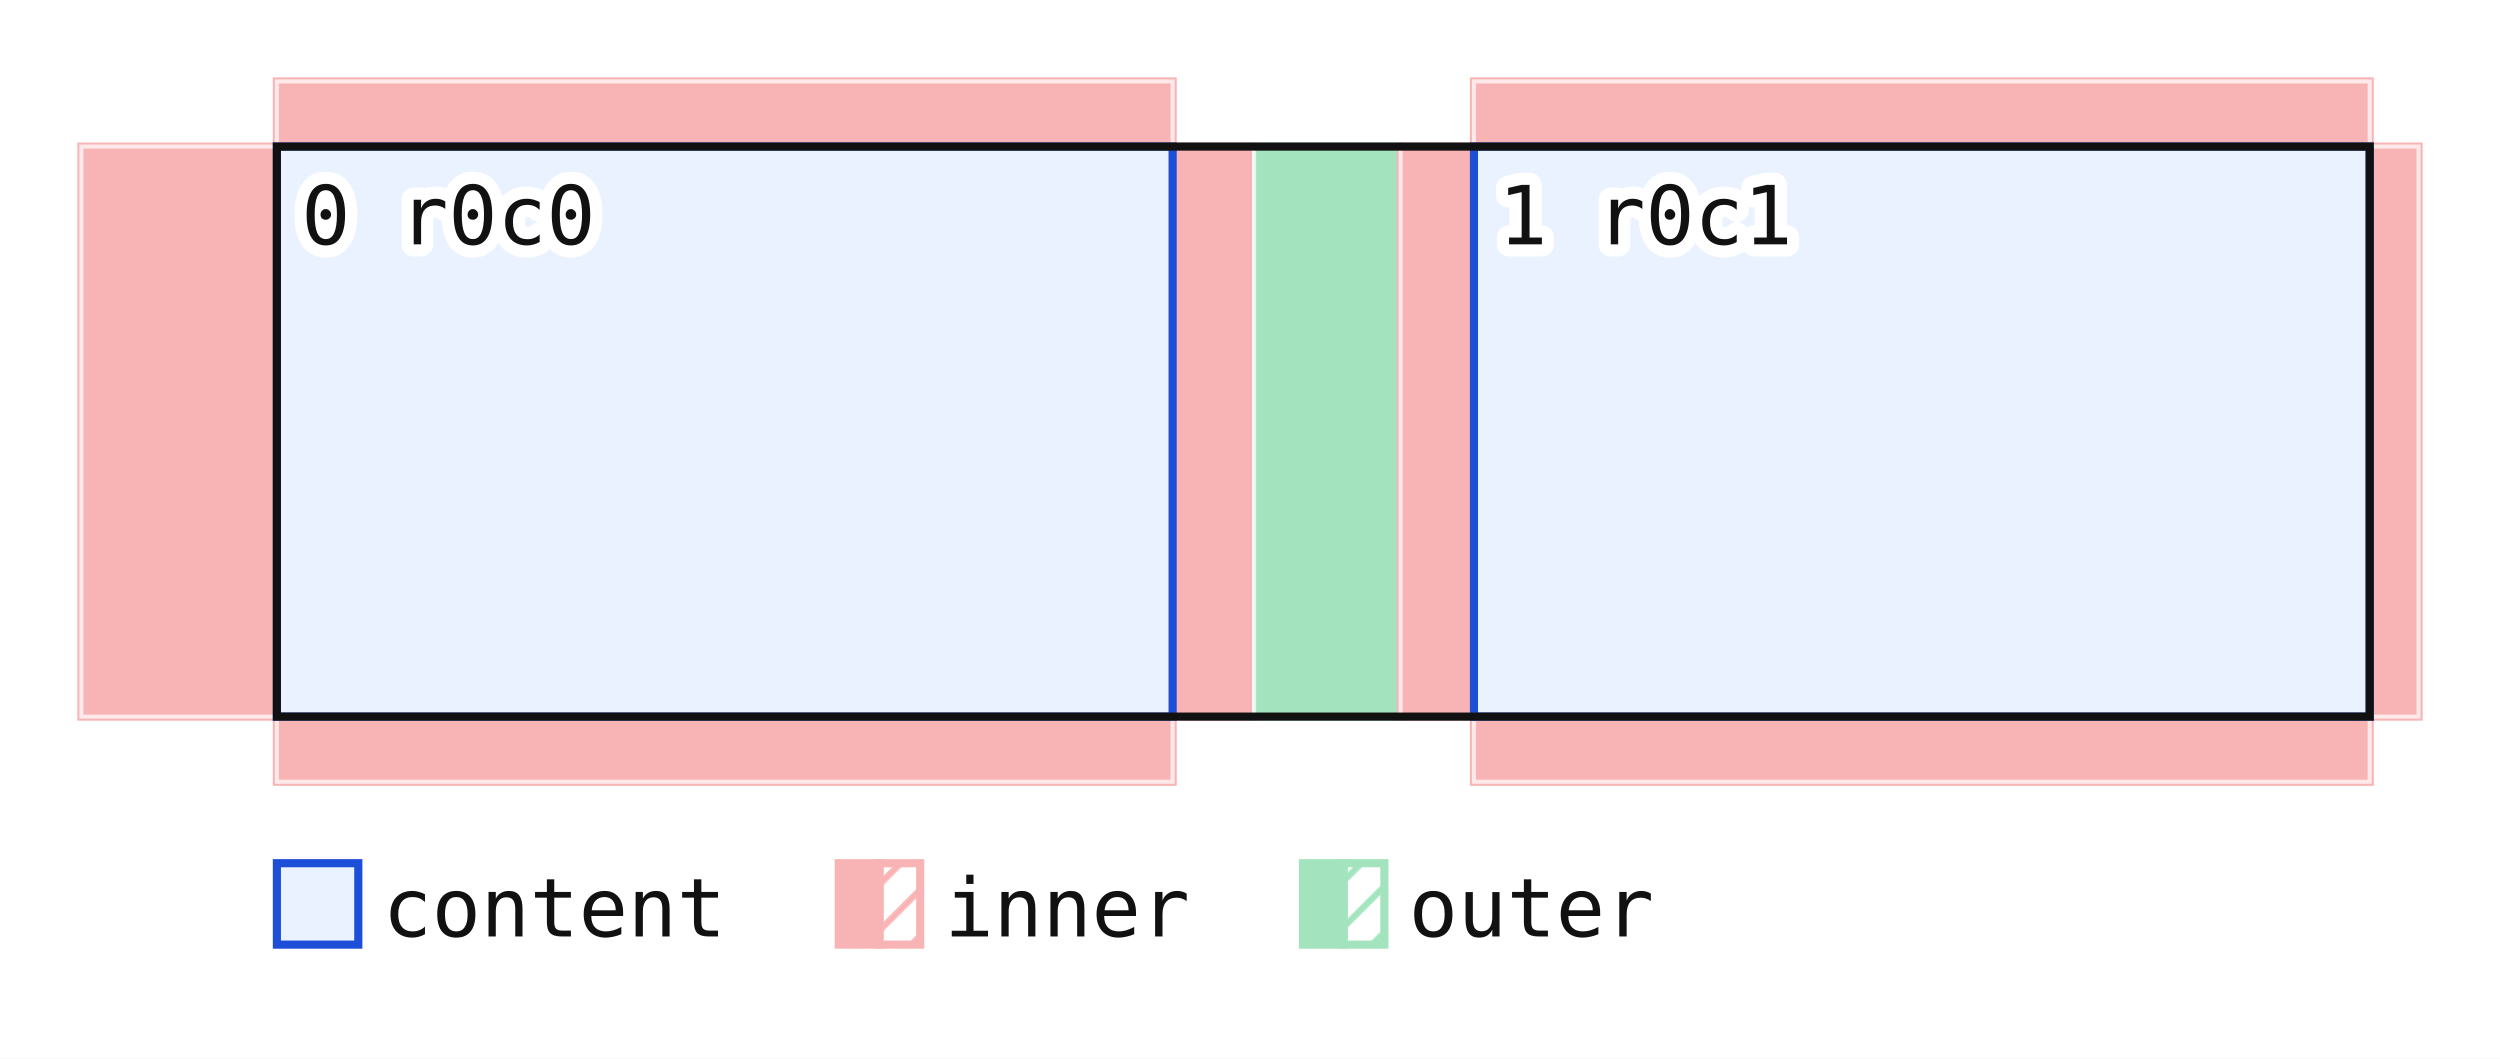
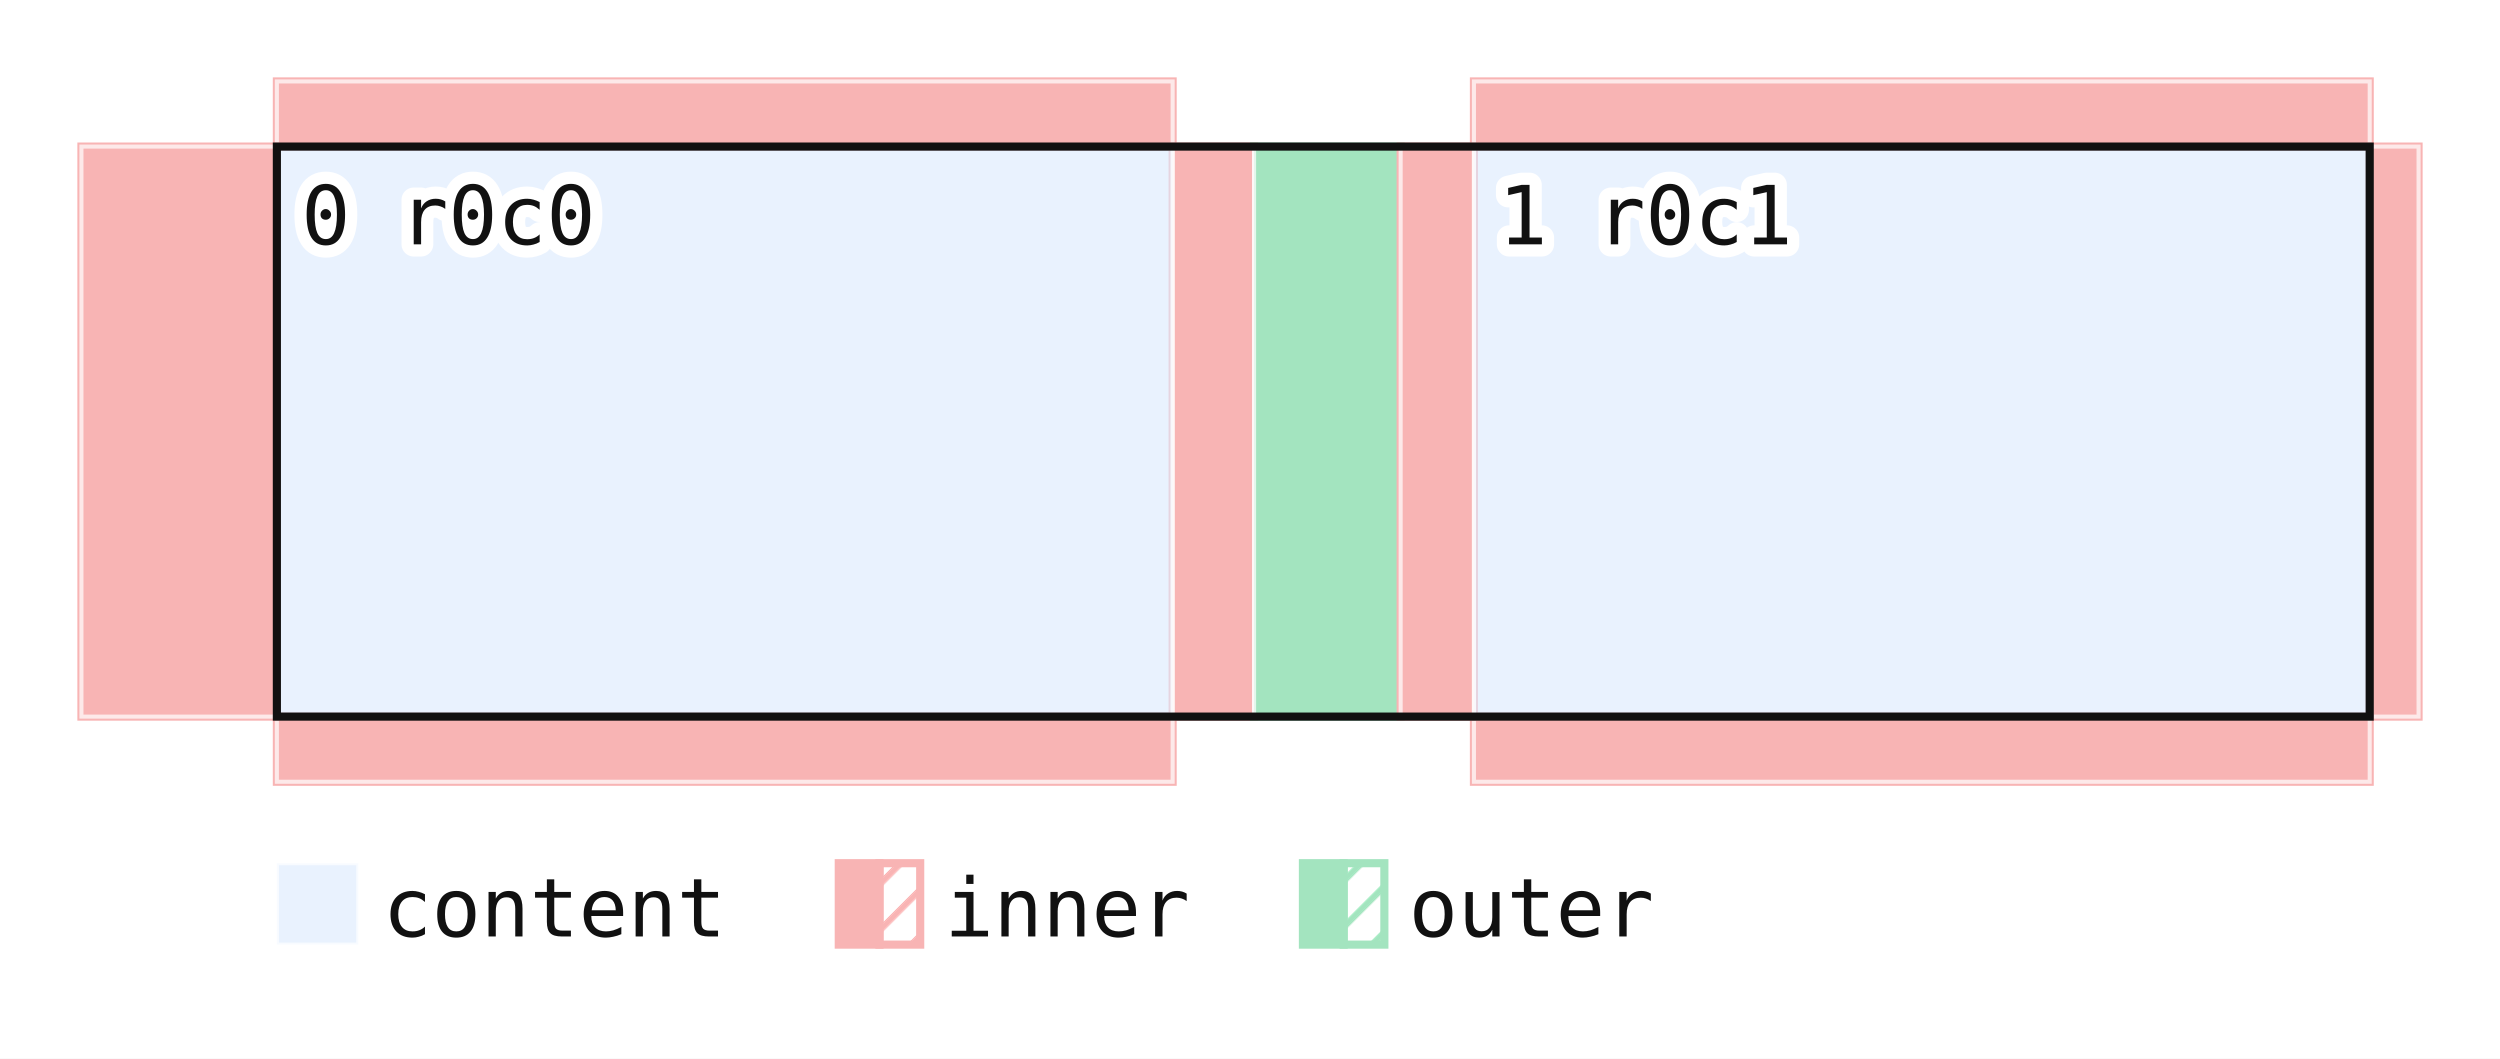
<svg xmlns="http://www.w3.org/2000/svg" viewBox="-34 -18 307 130" font-family="monospace" font-size="10">
  <defs>
    <pattern id="hatch-i0" patternUnits="userSpaceOnUse" width="4" height="4" patternTransform="rotate(45)">
      <line x1="0" y1="0" x2="0" y2="4" stroke="#f8b4b4" stroke-width="1.6" />
    </pattern>
    <pattern id="hatch-o0" patternUnits="userSpaceOnUse" width="4" height="4" patternTransform="rotate(45)">
      <line x1="0" y1="0" x2="0" y2="4" stroke="#a3e4bf" stroke-width="1.6" />
    </pattern>
  </defs>
  <rect x="-34" y="-18" width="307" height="130" fill="#ffffff" />
  <rect x="0" y="-8" width="110" height="8" fill="url(#hatch-i0)" stroke="#f8b4b4" stroke-width="1" />
  <rect x="0" y="-8" width="110" height="8" fill="#f8b4b4" stroke="#ffffff" stroke-width="0.5" stroke-opacity="0.7" />
  <rect x="110" y="0" width="10" height="70" fill="url(#hatch-i0)" stroke="#f8b4b4" stroke-width="1" />
  <rect x="120" y="0" width="18" height="70" fill="url(#hatch-o0)" stroke="#a3e4bf" stroke-width="1" />
  <rect x="110" y="0" width="10" height="70" fill="#f8b4b4" stroke="#ffffff" stroke-width="0.5" stroke-opacity="0.7" />
  <rect x="120" y="0" width="18" height="70" fill="#a3e4bf" stroke="#ffffff" stroke-width="0.5" stroke-opacity="0.7" />
  <rect x="0" y="70" width="110" height="8" fill="url(#hatch-i0)" stroke="#f8b4b4" stroke-width="1" />
  <rect x="0" y="70" width="110" height="8" fill="#f8b4b4" stroke="#ffffff" stroke-width="0.5" stroke-opacity="0.7" />
  <rect x="-24" y="0" width="24" height="70" fill="url(#hatch-i0)" stroke="#f8b4b4" stroke-width="1" />
  <rect x="-24" y="0" width="24" height="70" fill="#f8b4b4" stroke="#ffffff" stroke-width="0.5" stroke-opacity="0.7" />
-   <rect x="0" y="0" width="110" height="70" fill="#dbeafe" fill-opacity="0.6" stroke="#1d4ed8" />
+   <rect x="0" y="0" width="110" height="70" fill="#dbeafe" fill-opacity="0.6" stroke="#ffffff" stroke-width="0.5" stroke-opacity="0.7" />
  <text x="3" y="12" fill="#111111" stroke="#ffffff" stroke-width="3" stroke-linejoin="round" paint-order="stroke">0 r0c0</text>
  <rect x="147" y="-8" width="110" height="8" fill="url(#hatch-i0)" stroke="#f8b4b4" stroke-width="1" />
  <rect x="147" y="-8" width="110" height="8" fill="#f8b4b4" stroke="#ffffff" stroke-width="0.5" stroke-opacity="0.7" />
  <rect x="257" y="0" width="6" height="70" fill="url(#hatch-i0)" stroke="#f8b4b4" stroke-width="1" />
  <rect x="257" y="0" width="6" height="70" fill="#f8b4b4" stroke="#ffffff" stroke-width="0.5" stroke-opacity="0.7" />
  <rect x="147" y="70" width="110" height="8" fill="url(#hatch-i0)" stroke="#f8b4b4" stroke-width="1" />
  <rect x="147" y="70" width="110" height="8" fill="#f8b4b4" stroke="#ffffff" stroke-width="0.5" stroke-opacity="0.7" />
  <rect x="138" y="0" width="9" height="70" fill="url(#hatch-i0)" stroke="#f8b4b4" stroke-width="1" />
  <rect x="138" y="0" width="9" height="70" fill="#f8b4b4" stroke="#ffffff" stroke-width="0.5" stroke-opacity="0.7" />
-   <rect x="147" y="0" width="110" height="70" fill="#dbeafe" fill-opacity="0.6" stroke="#1d4ed8" />
+   <rect x="147" y="0" width="110" height="70" fill="#dbeafe" fill-opacity="0.6" stroke="#ffffff" stroke-width="0.5" stroke-opacity="0.7" />
  <text x="150" y="12" fill="#111111" stroke="#ffffff" stroke-width="3" stroke-linejoin="round" paint-order="stroke">1 r0c1</text>
-   <rect x="0" y="88" width="10" height="10" fill="#dbeafe" fill-opacity="0.6" stroke="#1d4ed8" />
+   <rect x="0" y="88" width="10" height="10" fill="#dbeafe" fill-opacity="0.6" stroke="#ffffff" stroke-width="0.5" stroke-opacity="0.7" />
  <text x="13" y="97" fill="#111111" stroke="#ffffff" stroke-width="3" stroke-linejoin="round" paint-order="stroke">content</text>
  <rect x="69" y="88" width="5" height="10" fill="#f8b4b4" stroke="#f8b4b4" stroke-width="1" />
  <rect x="74" y="88" width="5" height="10" fill="url(#hatch-i0)" stroke="#f8b4b4" stroke-width="1" />
  <text x="82" y="97" fill="#111111" stroke="#ffffff" stroke-width="3" stroke-linejoin="round" paint-order="stroke">inner</text>
  <rect x="126" y="88" width="5" height="10" fill="#a3e4bf" stroke="#a3e4bf" stroke-width="1" />
  <rect x="131" y="88" width="5" height="10" fill="url(#hatch-o0)" stroke="#a3e4bf" stroke-width="1" />
  <text x="139" y="97" fill="#111111" stroke="#ffffff" stroke-width="3" stroke-linejoin="round" paint-order="stroke">outer</text>
  <rect x="0" y="0" width="257" height="70" fill="none" stroke="#111111" stroke-width="1" />
</svg>
